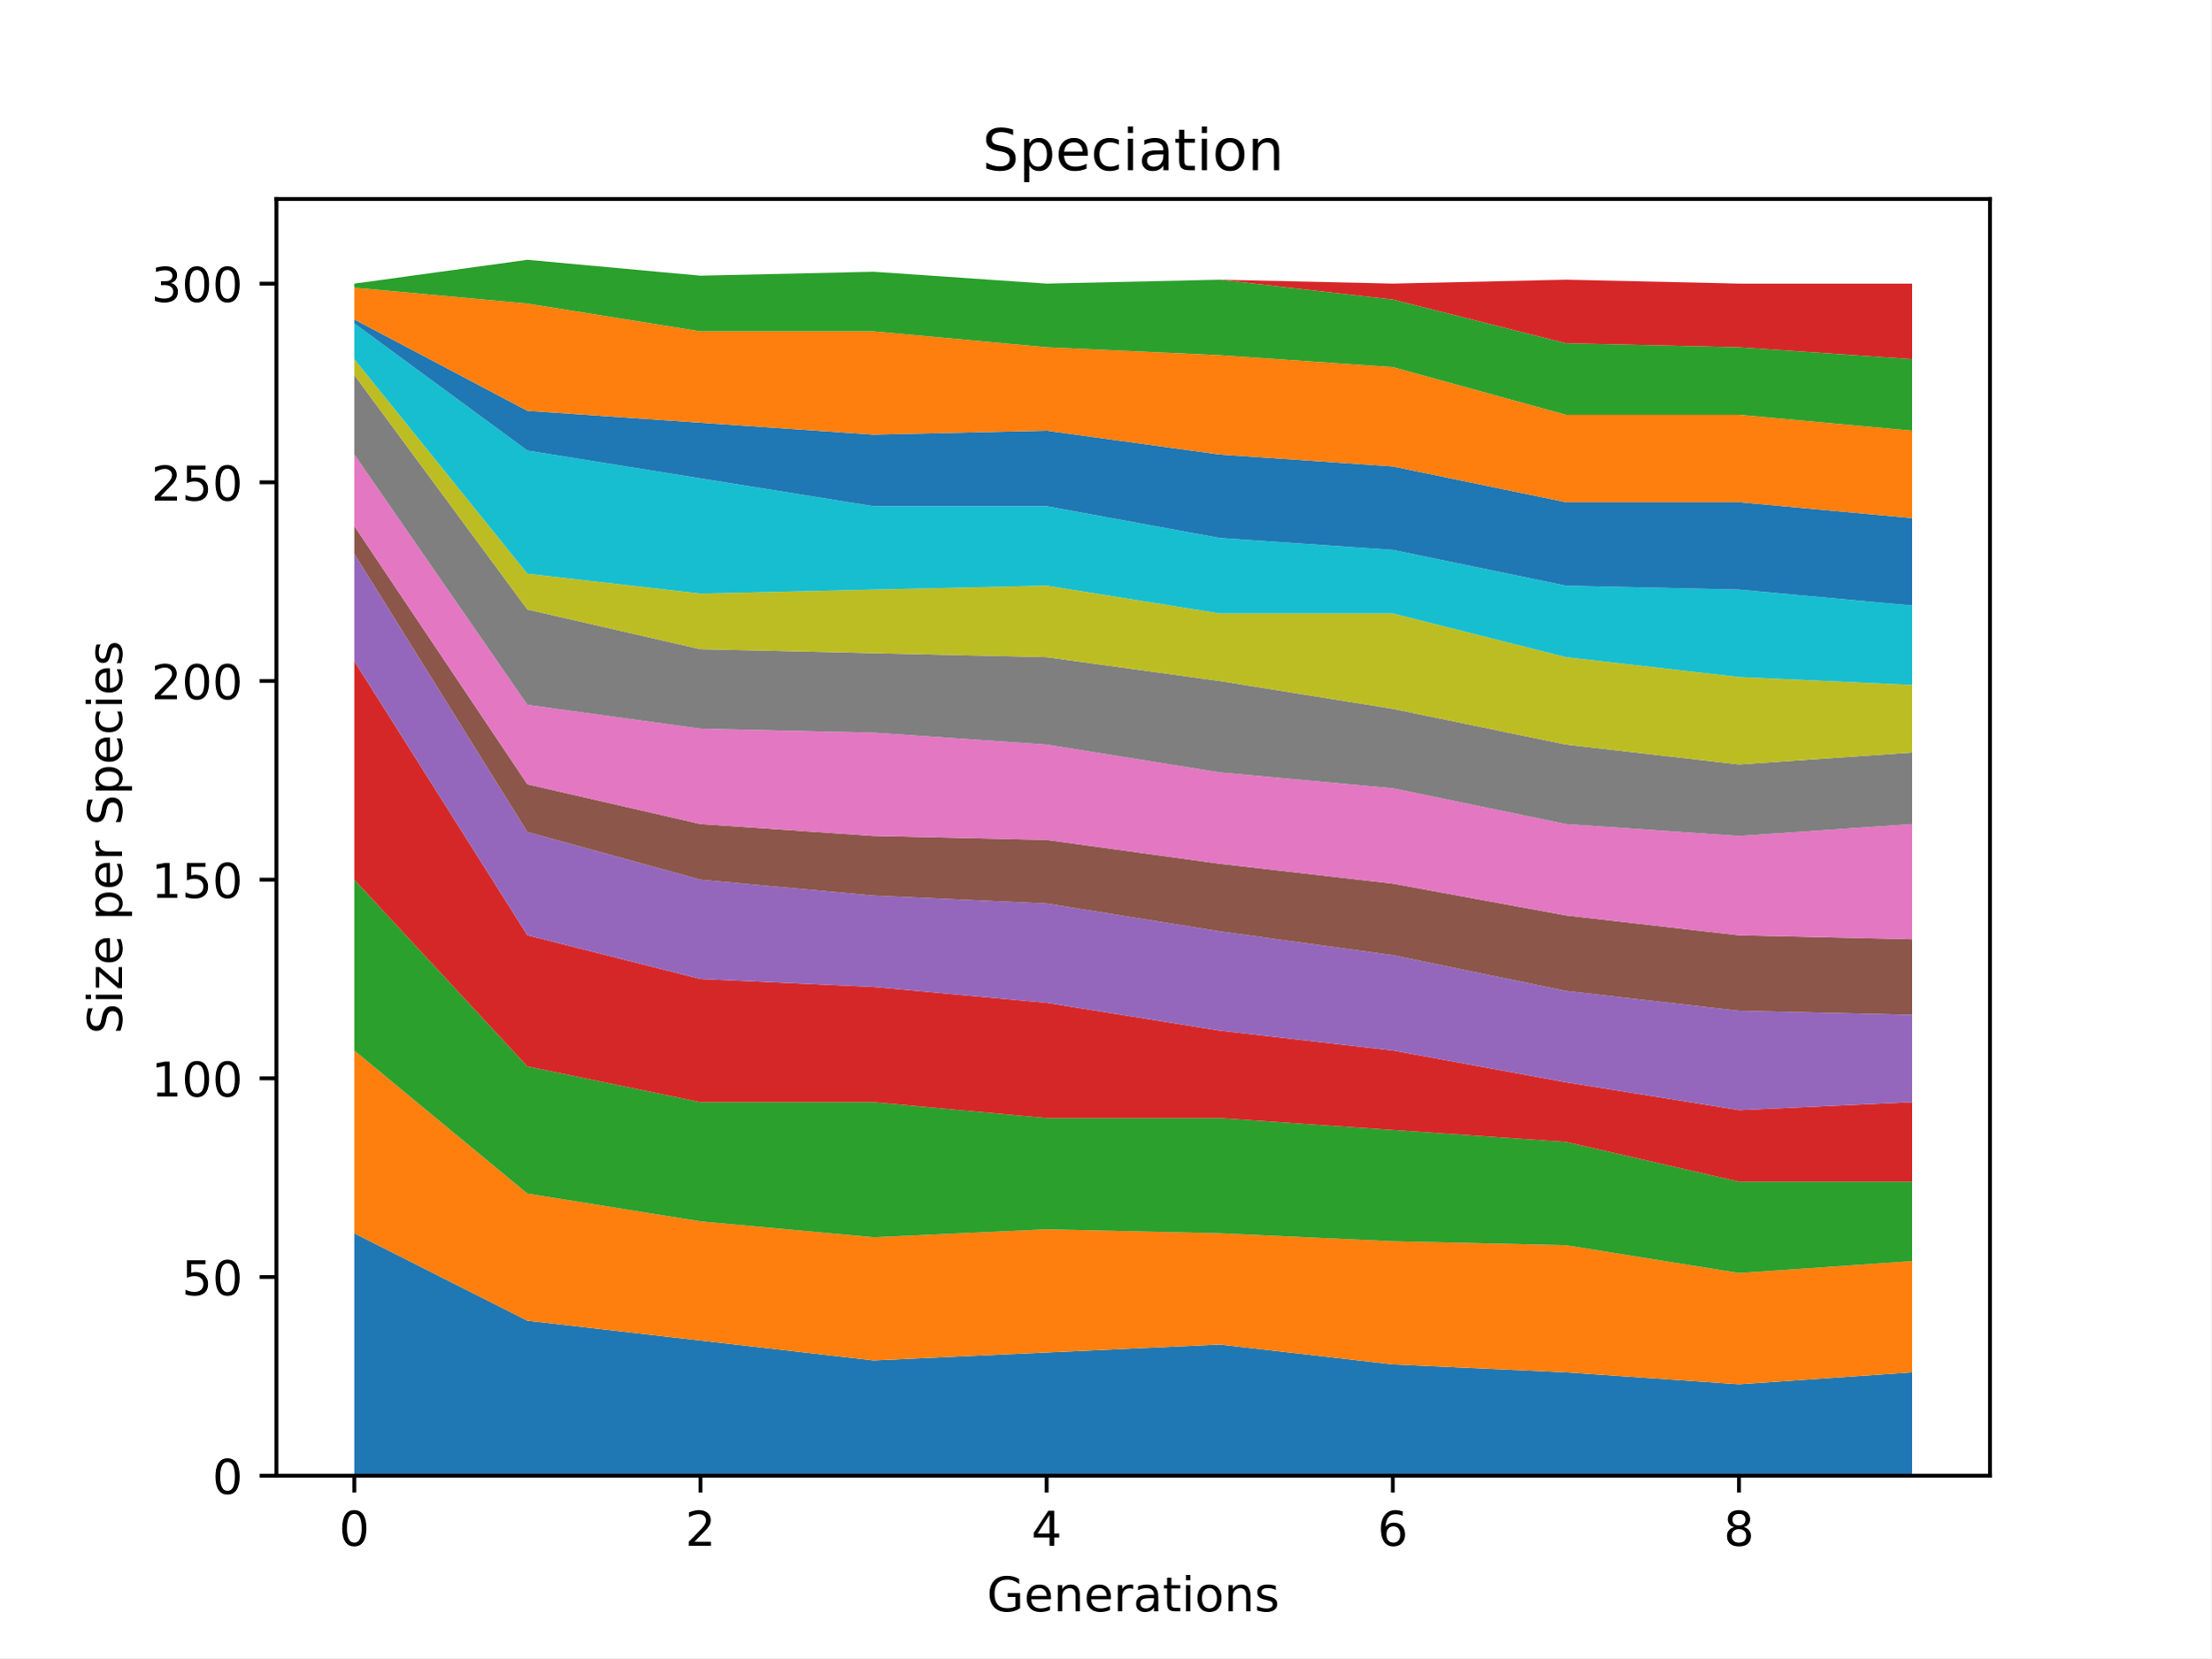
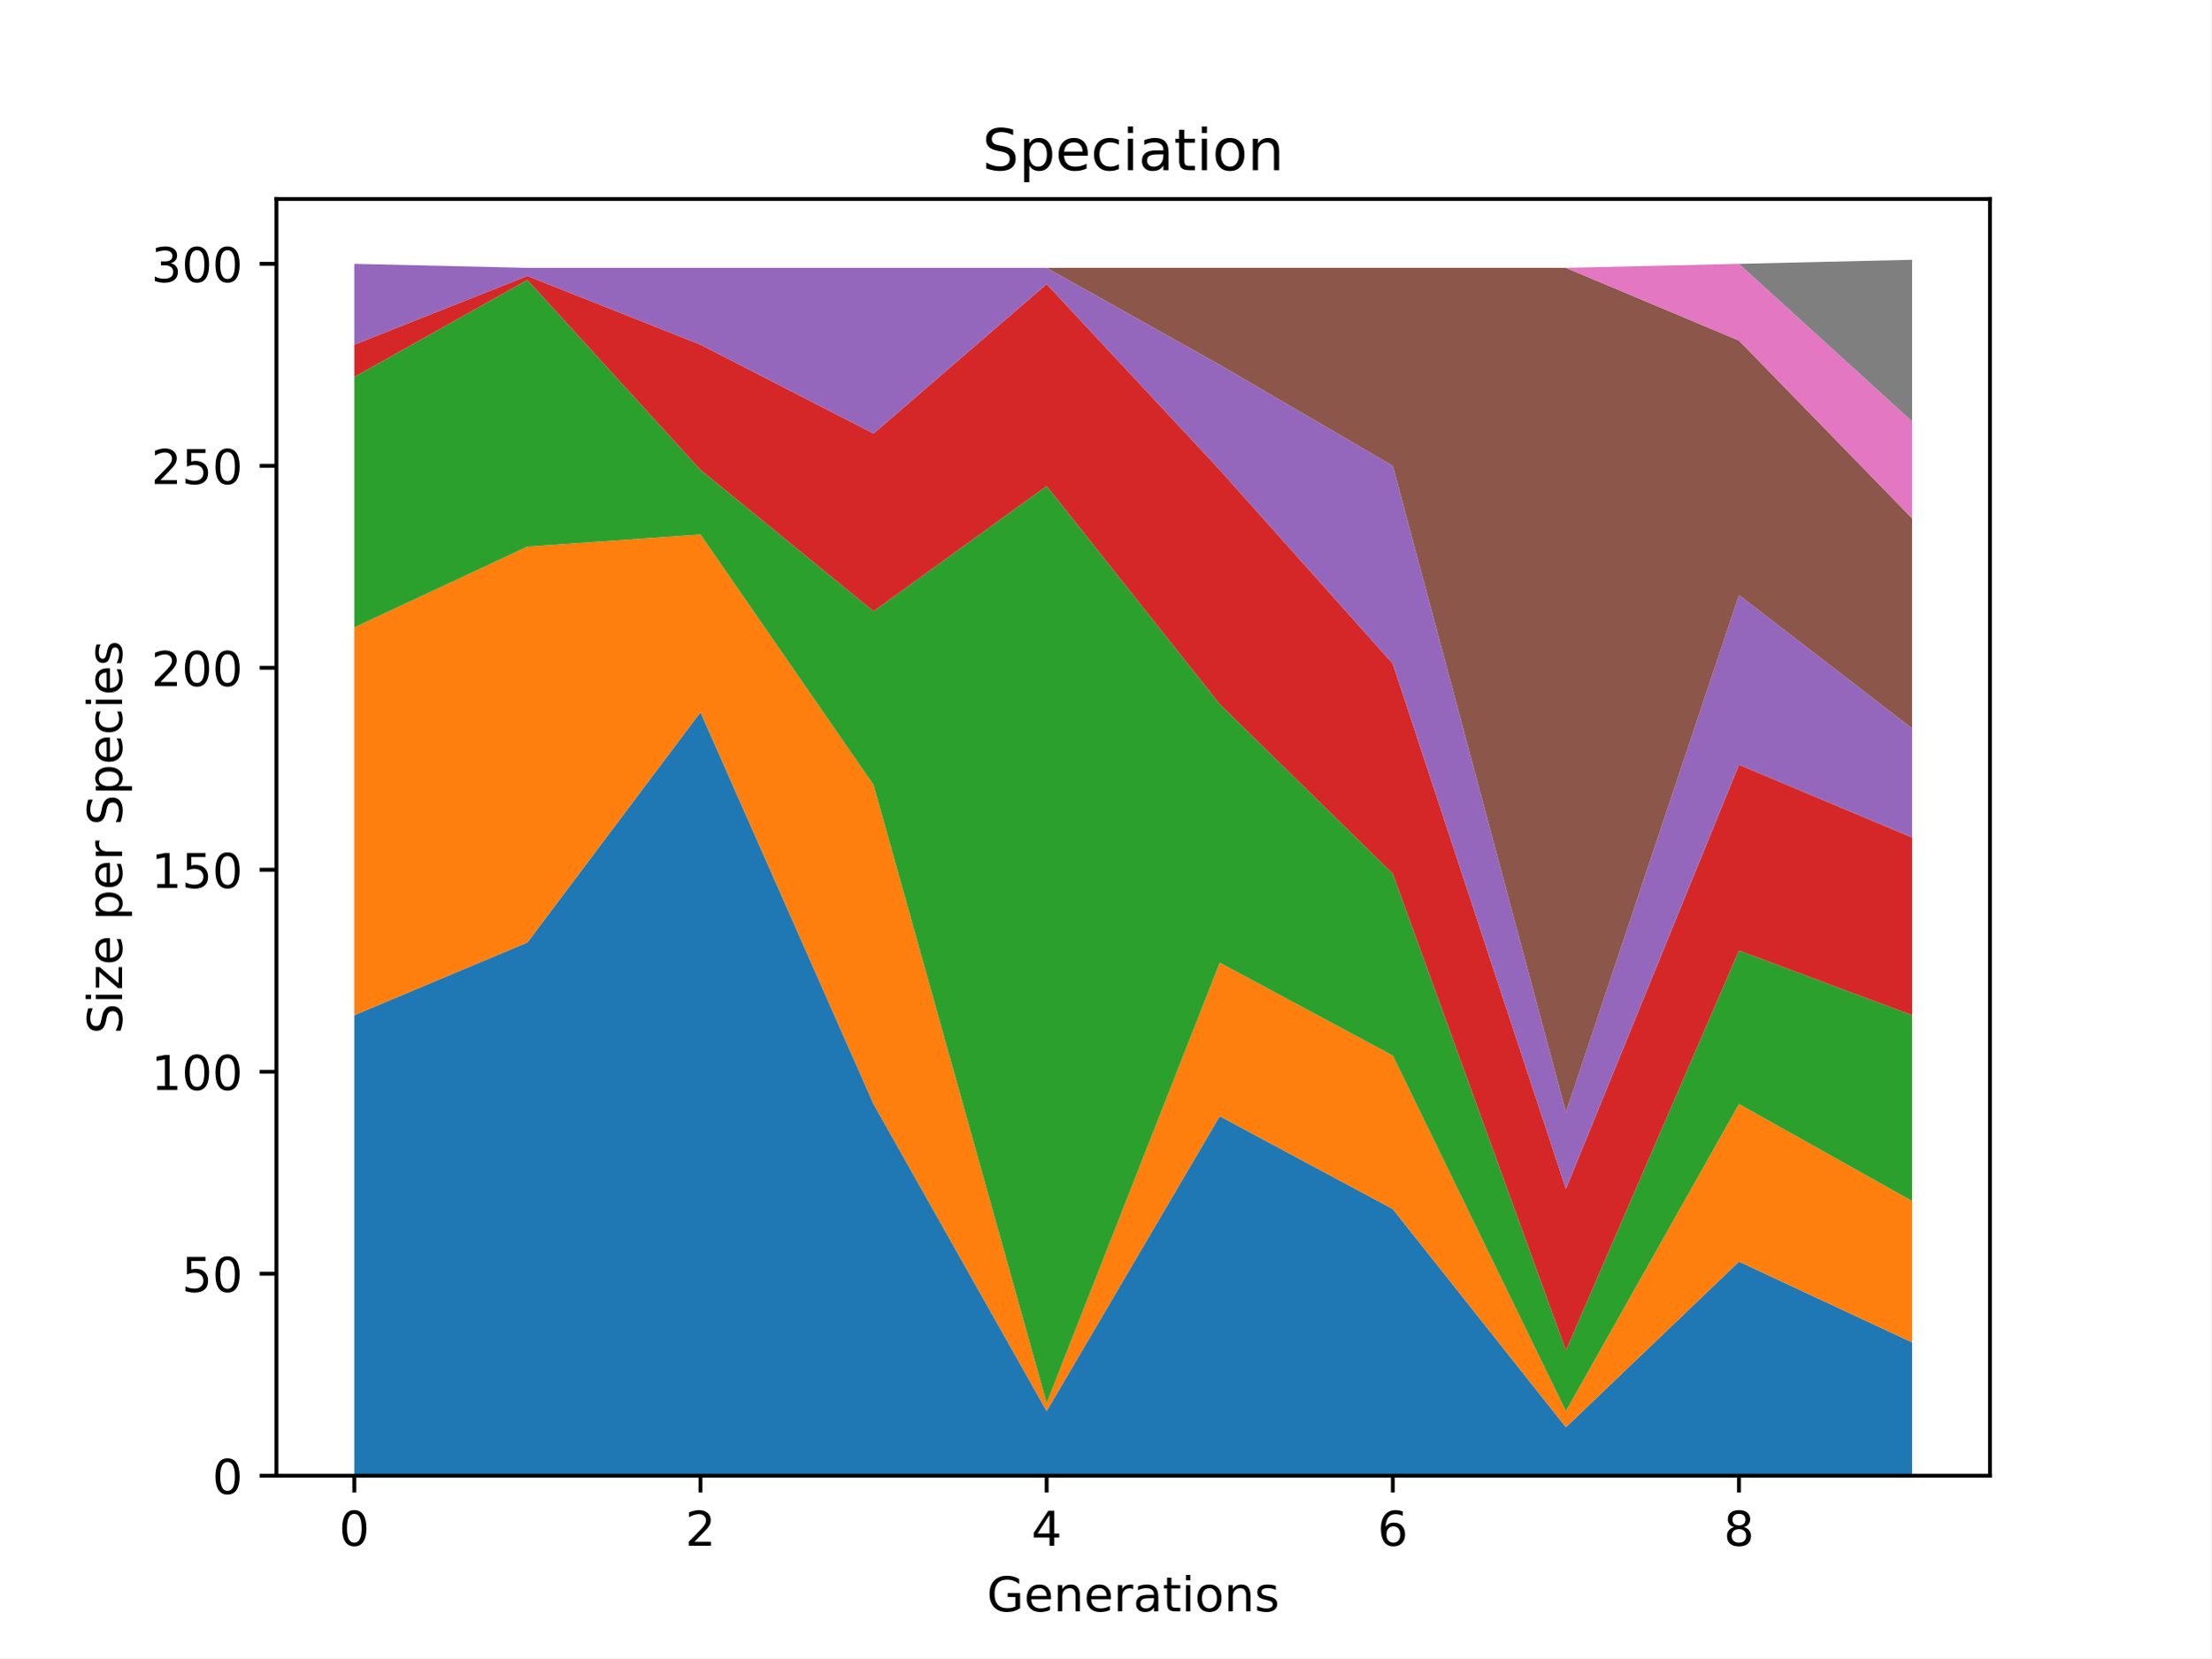
<svg xmlns="http://www.w3.org/2000/svg" xmlns:xlink="http://www.w3.org/1999/xlink" width="460.8pt" height="345.6pt" viewBox="0 0 460.8 345.6" version="1.1">
  <defs>
    <style type="text/css">*{stroke-linejoin: round; stroke-linecap: butt}</style>
  </defs>
  <g id="figure_1">
    <g id="patch_1">
      <path d="M 0 345.6  L 460.8 345.6  L 460.8 0  L 0 0  z " style="fill: #ffffff" />
    </g>
    <g id="axes_1">
      <g id="patch_2">
        <path d="M 57.6 307.584  L 414.72 307.584  L 414.72 41.472  L 57.6 41.472  z " style="fill: #ffffff" />
      </g>
      <g id="PolyCollection_1">
-         <path d="M 73.833 257.062  L 73.833 307.584  L 109.905 307.584  L 145.978 307.584  L 182.051 307.584  L 218.124 307.584  L 254.196 307.584  L 290.269 307.584  L 326.342 307.584  L 362.415 307.584  L 398.487 307.584  L 398.487 286.05  L 398.487 286.05  L 362.415 288.535  L 326.342 286.05  L 290.269 284.393  L 254.196 280.252  L 218.124 281.909  L 182.051 283.565  L 145.978 279.424  L 109.905 275.283  L 73.833 257.062  z " clip-path="url(#p4b31ccc4a3)" style="fill: #1f77b4" />
+         <path d="M 73.833 211.597  L 73.833 307.584  L 109.905 307.584  L 145.978 307.584  L 182.051 307.584  L 218.124 307.584  L 254.196 307.584  L 290.269 307.584  L 326.342 307.584  L 362.415 307.584  L 398.487 307.584  L 398.487 279.798  L 398.487 279.798  L 362.415 262.958  L 326.342 297.48  L 290.269 252.012  L 254.196 232.647  L 218.124 294.112  L 182.051 230.121  L 145.978 148.447  L 109.905 196.441  L 73.833 211.597  z " clip-path="url(#p33980072a7)" style="fill: #1f77b4" />
      </g>
      <g id="PolyCollection_2">
-         <path d="M 73.833 218.963  L 73.833 257.062  L 109.905 275.283  L 145.978 279.424  L 182.051 283.565  L 218.124 281.909  L 254.196 280.252  L 290.269 284.393  L 326.342 286.05  L 362.415 288.535  L 398.487 286.05  L 398.487 262.859  L 398.487 262.859  L 362.415 265.344  L 326.342 259.546  L 290.269 258.718  L 254.196 257.062  L 218.124 256.233  L 182.051 257.89  L 145.978 254.577  L 109.905 248.779  L 73.833 218.963  z " clip-path="url(#p4b31ccc4a3)" style="fill: #ff7f0e" />
+         <path d="M 73.833 130.765  L 73.833 211.597  L 109.905 196.441  L 145.978 148.447  L 182.051 230.121  L 218.124 294.112  L 254.196 232.647  L 290.269 252.012  L 326.342 297.48  L 362.415 262.958  L 398.487 279.798  L 398.487 250.328  L 398.487 250.328  L 362.415 230.121  L 326.342 294.112  L 290.269 220.017  L 254.196 200.651  L 218.124 292.428  L 182.051 163.603  L 145.978 111.4  L 109.905 113.926  L 73.833 130.765  z " clip-path="url(#p33980072a7)" style="fill: #ff7f0e" />
      </g>
      <g id="PolyCollection_3">
-         <path d="M 73.833 183.349  L 73.833 218.963  L 109.905 248.779  L 145.978 254.577  L 182.051 257.89  L 218.124 256.233  L 254.196 257.062  L 290.269 258.718  L 326.342 259.546  L 362.415 265.344  L 398.487 262.859  L 398.487 246.295  L 398.487 246.295  L 362.415 246.295  L 326.342 238.012  L 290.269 235.528  L 254.196 233.043  L 218.124 233.043  L 182.051 229.73  L 145.978 229.73  L 109.905 222.276  L 73.833 183.349  z " clip-path="url(#p4b31ccc4a3)" style="fill: #2ca02c" />
+         <path d="M 73.833 78.562  L 73.833 130.765  L 109.905 113.926  L 145.978 111.4  L 182.051 163.603  L 218.124 292.428  L 254.196 200.651  L 290.269 220.017  L 326.342 294.112  L 362.415 230.121  L 398.487 250.328  L 398.487 211.597  L 398.487 211.597  L 362.415 198.125  L 326.342 281.482  L 290.269 182.127  L 254.196 146.763  L 218.124 101.296  L 182.051 127.397  L 145.978 97.928  L 109.905 58.354  L 73.833 78.562  z " clip-path="url(#p33980072a7)" style="fill: #2ca02c" />
      </g>
      <g id="PolyCollection_4">
-         <path d="M 73.833 137.796  L 73.833 183.349  L 109.905 222.276  L 145.978 229.73  L 182.051 229.73  L 218.124 233.043  L 254.196 233.043  L 290.269 235.528  L 326.342 238.012  L 362.415 246.295  L 398.487 246.295  L 398.487 229.73  L 398.487 229.73  L 362.415 231.386  L 326.342 225.589  L 290.269 218.963  L 254.196 214.822  L 218.124 209.024  L 182.051 205.711  L 145.978 204.055  L 109.905 194.944  L 73.833 137.796  z " clip-path="url(#p4b31ccc4a3)" style="fill: #d62728" />
+         <path d="M 73.833 71.826  L 73.833 78.562  L 109.905 58.354  L 145.978 97.928  L 182.051 127.397  L 218.124 101.296  L 254.196 146.763  L 290.269 182.127  L 326.342 281.482  L 362.415 198.125  L 398.487 211.597  L 398.487 174.549  L 398.487 174.549  L 362.415 159.393  L 326.342 247.802  L 290.269 138.343  L 254.196 97.928  L 218.124 59.196  L 182.051 90.35  L 145.978 71.826  L 109.905 57.512  L 73.833 71.826  z " clip-path="url(#p33980072a7)" style="fill: #d62728" />
      </g>
      <g id="PolyCollection_5">
-         <path d="M 73.833 115.433  L 73.833 137.796  L 109.905 194.944  L 145.978 204.055  L 182.051 205.711  L 218.124 209.024  L 254.196 214.822  L 290.269 218.963  L 326.342 225.589  L 362.415 231.386  L 398.487 229.73  L 398.487 211.509  L 398.487 211.509  L 362.415 210.68  L 326.342 206.539  L 290.269 199.085  L 254.196 194.116  L 218.124 188.318  L 182.051 186.662  L 145.978 183.349  L 109.905 173.41  L 73.833 115.433  z " clip-path="url(#p4b31ccc4a3)" style="fill: #9467bd" />
+         <path d="M 73.833 54.986  L 73.833 71.826  L 109.905 57.512  L 145.978 71.826  L 182.051 90.35  L 218.124 59.196  L 254.196 97.928  L 290.269 138.343  L 326.342 247.802  L 362.415 159.393  L 398.487 174.549  L 398.487 151.815  L 398.487 151.815  L 362.415 124.029  L 326.342 231.805  L 290.269 97.086  L 254.196 76.036  L 218.124 55.828  L 182.051 55.828  L 145.978 55.828  L 109.905 55.828  L 73.833 54.986  z " clip-path="url(#p33980072a7)" style="fill: #9467bd" />
      </g>
      <g id="PolyCollection_6">
-         <path d="M 73.833 109.636  L 73.833 115.433  L 109.905 173.41  L 145.978 183.349  L 182.051 186.662  L 218.124 188.318  L 254.196 194.116  L 290.269 199.085  L 326.342 206.539  L 362.415 210.68  L 398.487 211.509  L 398.487 195.772  L 398.487 195.772  L 362.415 194.944  L 326.342 190.803  L 290.269 184.177  L 254.196 180.036  L 218.124 175.066  L 182.051 174.238  L 145.978 171.753  L 109.905 163.471  L 73.833 109.636  z " clip-path="url(#p4b31ccc4a3)" style="fill: #8c564b" />
+         <path d="M 73.833 54.986  L 73.833 54.986  L 109.905 55.828  L 145.978 55.828  L 182.051 55.828  L 218.124 55.828  L 254.196 76.036  L 290.269 97.086  L 326.342 231.805  L 362.415 124.029  L 398.487 151.815  L 398.487 108.032  L 398.487 108.032  L 362.415 70.984  L 326.342 55.828  L 290.269 55.828  L 254.196 55.828  L 218.124 55.828  L 182.051 55.828  L 145.978 55.828  L 109.905 55.828  L 73.833 54.986  z " clip-path="url(#p33980072a7)" style="fill: #8c564b" />
      </g>
      <g id="PolyCollection_7">
-         <path d="M 73.833 94.728  L 73.833 109.636  L 109.905 163.471  L 145.978 171.753  L 182.051 174.238  L 218.124 175.066  L 254.196 180.036  L 290.269 184.177  L 326.342 190.803  L 362.415 194.944  L 398.487 195.772  L 398.487 171.753  L 398.487 171.753  L 362.415 174.238  L 326.342 171.753  L 290.269 164.299  L 254.196 160.986  L 218.124 155.189  L 182.051 152.704  L 145.978 151.876  L 109.905 146.906  L 73.833 94.728  z " clip-path="url(#p4b31ccc4a3)" style="fill: #e377c2" />
+         <path d="M 73.833 54.986  L 73.833 54.986  L 109.905 55.828  L 145.978 55.828  L 182.051 55.828  L 218.124 55.828  L 254.196 55.828  L 290.269 55.828  L 326.342 55.828  L 362.415 70.984  L 398.487 108.032  L 398.487 87.824  L 398.487 87.824  L 362.415 54.986  L 326.342 55.828  L 290.269 55.828  L 254.196 55.828  L 218.124 55.828  L 182.051 55.828  L 145.978 55.828  L 109.905 55.828  L 73.833 54.986  z " clip-path="url(#p33980072a7)" style="fill: #e377c2" />
      </g>
      <g id="PolyCollection_8">
-         <path d="M 73.833 78.163  L 73.833 94.728  L 109.905 146.906  L 145.978 151.876  L 182.051 152.704  L 218.124 155.189  L 254.196 160.986  L 290.269 164.299  L 326.342 171.753  L 362.415 174.238  L 398.487 171.753  L 398.487 156.845  L 398.487 156.845  L 362.415 159.33  L 326.342 155.189  L 290.269 147.735  L 254.196 141.937  L 218.124 136.968  L 182.051 136.139  L 145.978 135.311  L 109.905 127.029  L 73.833 78.163  z " clip-path="url(#p4b31ccc4a3)" style="fill: #7f7f7f" />
-       </g>
-       <g id="PolyCollection_9">
-         <path d="M 73.833 74.85  L 73.833 78.163  L 109.905 127.029  L 145.978 135.311  L 182.051 136.139  L 218.124 136.968  L 254.196 141.937  L 290.269 147.735  L 326.342 155.189  L 362.415 159.33  L 398.487 156.845  L 398.487 142.765  L 398.487 142.765  L 362.415 141.109  L 326.342 136.968  L 290.269 127.857  L 254.196 127.857  L 218.124 122.059  L 182.051 122.888  L 145.978 123.716  L 109.905 119.575  L 73.833 74.85  z " clip-path="url(#p4b31ccc4a3)" style="fill: #bcbd22" />
-       </g>
-       <g id="PolyCollection_10">
-         <path d="M 73.833 67.396  L 73.833 74.85  L 109.905 119.575  L 145.978 123.716  L 182.051 122.888  L 218.124 122.059  L 254.196 127.857  L 290.269 127.857  L 326.342 136.968  L 362.415 141.109  L 398.487 142.765  L 398.487 126.2  L 398.487 126.2  L 362.415 122.888  L 326.342 122.059  L 290.269 114.605  L 254.196 112.12  L 218.124 105.495  L 182.051 105.495  L 145.978 99.697  L 109.905 93.899  L 73.833 67.396  z " clip-path="url(#p4b31ccc4a3)" style="fill: #17becf" />
-       </g>
-       <g id="PolyCollection_11">
-         <path d="M 73.833 66.568  L 73.833 67.396  L 109.905 93.899  L 145.978 99.697  L 182.051 105.495  L 218.124 105.495  L 254.196 112.12  L 290.269 114.605  L 326.342 122.059  L 362.415 122.888  L 398.487 126.2  L 398.487 107.979  L 398.487 107.979  L 362.415 104.666  L 326.342 104.666  L 290.269 97.212  L 254.196 94.728  L 218.124 89.758  L 182.051 90.586  L 145.978 88.102  L 109.905 85.617  L 73.833 66.568  z " clip-path="url(#p4b31ccc4a3)" style="fill: #1f77b4" />
-       </g>
-       <g id="PolyCollection_12">
-         <path d="M 73.833 59.942  L 73.833 66.568  L 109.905 85.617  L 145.978 88.102  L 182.051 90.586  L 218.124 89.758  L 254.196 94.728  L 290.269 97.212  L 326.342 104.666  L 362.415 104.666  L 398.487 107.979  L 398.487 89.758  L 398.487 89.758  L 362.415 86.445  L 326.342 86.445  L 290.269 76.506  L 254.196 74.022  L 218.124 72.365  L 182.051 69.052  L 145.978 69.052  L 109.905 63.255  L 73.833 59.942  z " clip-path="url(#p4b31ccc4a3)" style="fill: #ff7f0e" />
-       </g>
-       <g id="PolyCollection_13">
-         <path d="M 73.833 59.113  L 73.833 59.942  L 109.905 63.255  L 145.978 69.052  L 182.051 69.052  L 218.124 72.365  L 254.196 74.022  L 290.269 76.506  L 326.342 86.445  L 362.415 86.445  L 398.487 89.758  L 398.487 74.85  L 398.487 74.85  L 362.415 72.365  L 326.342 71.537  L 290.269 62.426  L 254.196 58.285  L 218.124 59.113  L 182.051 56.629  L 145.978 57.457  L 109.905 54.144  L 73.833 59.113  z " clip-path="url(#p4b31ccc4a3)" style="fill: #2ca02c" />
-       </g>
-       <g id="PolyCollection_14">
-         <path d="M 73.833 59.113  L 73.833 59.113  L 109.905 54.144  L 145.978 57.457  L 182.051 56.629  L 218.124 59.113  L 254.196 58.285  L 290.269 62.426  L 326.342 71.537  L 362.415 72.365  L 398.487 74.85  L 398.487 59.113  L 398.487 59.113  L 362.415 59.113  L 326.342 58.285  L 290.269 59.113  L 254.196 58.285  L 218.124 59.113  L 182.051 56.629  L 145.978 57.457  L 109.905 54.144  L 73.833 59.113  z " clip-path="url(#p4b31ccc4a3)" style="fill: #d62728" />
+         <path d="M 73.833 54.986  L 73.833 54.986  L 109.905 55.828  L 145.978 55.828  L 182.051 55.828  L 218.124 55.828  L 254.196 55.828  L 290.269 55.828  L 326.342 55.828  L 362.415 54.986  L 398.487 87.824  L 398.487 54.144  L 398.487 54.144  L 362.415 54.986  L 326.342 55.828  L 290.269 55.828  L 254.196 55.828  L 218.124 55.828  L 182.051 55.828  L 145.978 55.828  L 109.905 55.828  L 73.833 54.986  z " clip-path="url(#p33980072a7)" style="fill: #7f7f7f" />
      </g>
      <g id="matplotlib.axis_1">
        <g id="xtick_1">
          <g id="line2d_1">
            <defs>
-               <path id="m2f1252e746" d="M 0 0  L 0 3.5  " style="stroke: #000000; stroke-width: 0.8" />
+               <path id="m6caf1ee8d8" d="M 0 0  L 0 3.5  " style="stroke: #000000; stroke-width: 0.8" />
            </defs>
            <g>
-               <use xlink:href="#m2f1252e746" x="73.833" y="307.584" style="stroke: #000000; stroke-width: 0.8" />
+               <use xlink:href="#m6caf1ee8d8" x="73.833" y="307.584" style="stroke: #000000; stroke-width: 0.8" />
            </g>
          </g>
          <g id="text_1">
            <g transform="translate(70.65148 322.1824) scale(0.1 -0.1)">
              <defs>
                <path id="DejaVuSans-30" d="M 2034 4250  Q 1547 4250 1301 3770  Q 1056 3291 1056 2328  Q 1056 1369 1301 889  Q 1547 409 2034 409  Q 2525 409 2770 889  Q 3016 1369 3016 2328  Q 3016 3291 2770 3770  Q 2525 4250 2034 4250  z M 2034 4750  Q 2819 4750 3233 4129  Q 3647 3509 3647 2328  Q 3647 1150 3233 529  Q 2819 -91 2034 -91  Q 1250 -91 836 529  Q 422 1150 422 2328  Q 422 3509 836 4129  Q 1250 4750 2034 4750  z " transform="scale(0.015625)" />
              </defs>
              <use xlink:href="#DejaVuSans-30" />
            </g>
          </g>
        </g>
        <g id="xtick_2">
          <g id="line2d_2">
            <g>
-               <use xlink:href="#m2f1252e746" x="145.978" y="307.584" style="stroke: #000000; stroke-width: 0.8" />
+               <use xlink:href="#m6caf1ee8d8" x="145.978" y="307.584" style="stroke: #000000; stroke-width: 0.8" />
            </g>
          </g>
          <g id="text_2">
            <g transform="translate(142.7969 322.1824) scale(0.1 -0.1)">
              <defs>
                <path id="DejaVuSans-32" d="M 1228 531  L 3431 531  L 3431 0  L 469 0  L 469 531  Q 828 903 1448 1529  Q 2069 2156 2228 2338  Q 2531 2678 2651 2914  Q 2772 3150 2772 3378  Q 2772 3750 2511 3984  Q 2250 4219 1831 4219  Q 1534 4219 1204 4116  Q 875 4013 500 3803  L 500 4441  Q 881 4594 1212 4672  Q 1544 4750 1819 4750  Q 2544 4750 2975 4387  Q 3406 4025 3406 3419  Q 3406 3131 3298 2873  Q 3191 2616 2906 2266  Q 2828 2175 2409 1742  Q 1991 1309 1228 531  z " transform="scale(0.015625)" />
              </defs>
              <use xlink:href="#DejaVuSans-32" />
            </g>
          </g>
        </g>
        <g id="xtick_3">
          <g id="line2d_3">
            <g>
-               <use xlink:href="#m2f1252e746" x="218.124" y="307.584" style="stroke: #000000; stroke-width: 0.8" />
+               <use xlink:href="#m6caf1ee8d8" x="218.124" y="307.584" style="stroke: #000000; stroke-width: 0.8" />
            </g>
          </g>
          <g id="text_3">
            <g transform="translate(214.9424 322.1824) scale(0.1 -0.1)">
              <defs>
                <path id="DejaVuSans-34" d="M 2419 4116  L 825 1625  L 2419 1625  L 2419 4116  z M 2253 4666  L 3047 4666  L 3047 1625  L 3713 1625  L 3713 1100  L 3047 1100  L 3047 0  L 2419 0  L 2419 1100  L 313 1100  L 313 1709  L 2253 4666  z " transform="scale(0.015625)" />
              </defs>
              <use xlink:href="#DejaVuSans-34" />
            </g>
          </g>
        </g>
        <g id="xtick_4">
          <g id="line2d_4">
            <g>
-               <use xlink:href="#m2f1252e746" x="290.269" y="307.584" style="stroke: #000000; stroke-width: 0.8" />
+               <use xlink:href="#m6caf1ee8d8" x="290.269" y="307.584" style="stroke: #000000; stroke-width: 0.8" />
            </g>
          </g>
          <g id="text_4">
            <g transform="translate(287.0878 322.1824) scale(0.1 -0.1)">
              <defs>
                <path id="DejaVuSans-36" d="M 2113 2584  Q 1688 2584 1439 2293  Q 1191 2003 1191 1497  Q 1191 994 1439 701  Q 1688 409 2113 409  Q 2538 409 2786 701  Q 3034 994 3034 1497  Q 3034 2003 2786 2293  Q 2538 2584 2113 2584  z M 3366 4563  L 3366 3988  Q 3128 4100 2886 4159  Q 2644 4219 2406 4219  Q 1781 4219 1451 3797  Q 1122 3375 1075 2522  Q 1259 2794 1537 2939  Q 1816 3084 2150 3084  Q 2853 3084 3261 2657  Q 3669 2231 3669 1497  Q 3669 778 3244 343  Q 2819 -91 2113 -91  Q 1303 -91 875 529  Q 447 1150 447 2328  Q 447 3434 972 4092  Q 1497 4750 2381 4750  Q 2619 4750 2861 4703  Q 3103 4656 3366 4563  z " transform="scale(0.015625)" />
              </defs>
              <use xlink:href="#DejaVuSans-36" />
            </g>
          </g>
        </g>
        <g id="xtick_5">
          <g id="line2d_5">
            <g>
-               <use xlink:href="#m2f1252e746" x="362.415" y="307.584" style="stroke: #000000; stroke-width: 0.8" />
+               <use xlink:href="#m6caf1ee8d8" x="362.415" y="307.584" style="stroke: #000000; stroke-width: 0.8" />
            </g>
          </g>
          <g id="text_5">
            <g transform="translate(359.2333 322.1824) scale(0.1 -0.1)">
              <defs>
                <path id="DejaVuSans-38" d="M 2034 2216  Q 1584 2216 1326 1975  Q 1069 1734 1069 1313  Q 1069 891 1326 650  Q 1584 409 2034 409  Q 2484 409 2743 651  Q 3003 894 3003 1313  Q 3003 1734 2745 1975  Q 2488 2216 2034 2216  z M 1403 2484  Q 997 2584 770 2862  Q 544 3141 544 3541  Q 544 4100 942 4425  Q 1341 4750 2034 4750  Q 2731 4750 3128 4425  Q 3525 4100 3525 3541  Q 3525 3141 3298 2862  Q 3072 2584 2669 2484  Q 3125 2378 3379 2068  Q 3634 1759 3634 1313  Q 3634 634 3220 271  Q 2806 -91 2034 -91  Q 1263 -91 848 271  Q 434 634 434 1313  Q 434 1759 690 2068  Q 947 2378 1403 2484  z M 1172 3481  Q 1172 3119 1398 2916  Q 1625 2713 2034 2713  Q 2441 2713 2670 2916  Q 2900 3119 2900 3481  Q 2900 3844 2670 4047  Q 2441 4250 2034 4250  Q 1625 4250 1398 4047  Q 1172 3844 1172 3481  z " transform="scale(0.015625)" />
              </defs>
              <use xlink:href="#DejaVuSans-38" />
            </g>
          </g>
        </g>
        <g id="text_6">
          <g transform="translate(205.6623 335.8606) scale(0.1 -0.1)">
            <defs>
              <path id="DejaVuSans-47" d="M 3809 666  L 3809 1919  L 2778 1919  L 2778 2438  L 4434 2438  L 4434 434  Q 4069 175 3628 42  Q 3188 -91 2688 -91  Q 1594 -91 976 548  Q 359 1188 359 2328  Q 359 3472 976 4111  Q 1594 4750 2688 4750  Q 3144 4750 3555 4637  Q 3966 4525 4313 4306  L 4313 3634  Q 3963 3931 3569 4081  Q 3175 4231 2741 4231  Q 1884 4231 1454 3753  Q 1025 3275 1025 2328  Q 1025 1384 1454 906  Q 1884 428 2741 428  Q 3075 428 3337 486  Q 3600 544 3809 666  z " transform="scale(0.015625)" />
              <path id="DejaVuSans-65" d="M 3597 1894  L 3597 1613  L 953 1613  Q 991 1019 1311 708  Q 1631 397 2203 397  Q 2534 397 2845 478  Q 3156 559 3463 722  L 3463 178  Q 3153 47 2828 -22  Q 2503 -91 2169 -91  Q 1331 -91 842 396  Q 353 884 353 1716  Q 353 2575 817 3079  Q 1281 3584 2069 3584  Q 2775 3584 3186 3129  Q 3597 2675 3597 1894  z M 3022 2063  Q 3016 2534 2758 2815  Q 2500 3097 2075 3097  Q 1594 3097 1305 2825  Q 1016 2553 972 2059  L 3022 2063  z " transform="scale(0.015625)" />
              <path id="DejaVuSans-6e" d="M 3513 2113  L 3513 0  L 2938 0  L 2938 2094  Q 2938 2591 2744 2837  Q 2550 3084 2163 3084  Q 1697 3084 1428 2787  Q 1159 2491 1159 1978  L 1159 0  L 581 0  L 581 3500  L 1159 3500  L 1159 2956  Q 1366 3272 1645 3428  Q 1925 3584 2291 3584  Q 2894 3584 3203 3211  Q 3513 2838 3513 2113  z " transform="scale(0.015625)" />
              <path id="DejaVuSans-72" d="M 2631 2963  Q 2534 3019 2420 3045  Q 2306 3072 2169 3072  Q 1681 3072 1420 2755  Q 1159 2438 1159 1844  L 1159 0  L 581 0  L 581 3500  L 1159 3500  L 1159 2956  Q 1341 3275 1631 3429  Q 1922 3584 2338 3584  Q 2397 3584 2469 3576  Q 2541 3569 2628 3553  L 2631 2963  z " transform="scale(0.015625)" />
              <path id="DejaVuSans-61" d="M 2194 1759  Q 1497 1759 1228 1600  Q 959 1441 959 1056  Q 959 750 1161 570  Q 1363 391 1709 391  Q 2188 391 2477 730  Q 2766 1069 2766 1631  L 2766 1759  L 2194 1759  z M 3341 1997  L 3341 0  L 2766 0  L 2766 531  Q 2569 213 2275 61  Q 1981 -91 1556 -91  Q 1019 -91 701 211  Q 384 513 384 1019  Q 384 1609 779 1909  Q 1175 2209 1959 2209  L 2766 2209  L 2766 2266  Q 2766 2663 2505 2880  Q 2244 3097 1772 3097  Q 1472 3097 1187 3025  Q 903 2953 641 2809  L 641 3341  Q 956 3463 1253 3523  Q 1550 3584 1831 3584  Q 2591 3584 2966 3190  Q 3341 2797 3341 1997  z " transform="scale(0.015625)" />
              <path id="DejaVuSans-74" d="M 1172 4494  L 1172 3500  L 2356 3500  L 2356 3053  L 1172 3053  L 1172 1153  Q 1172 725 1289 603  Q 1406 481 1766 481  L 2356 481  L 2356 0  L 1766 0  Q 1100 0 847 248  Q 594 497 594 1153  L 594 3053  L 172 3053  L 172 3500  L 594 3500  L 594 4494  L 1172 4494  z " transform="scale(0.015625)" />
              <path id="DejaVuSans-69" d="M 603 3500  L 1178 3500  L 1178 0  L 603 0  L 603 3500  z M 603 4863  L 1178 4863  L 1178 4134  L 603 4134  L 603 4863  z " transform="scale(0.015625)" />
              <path id="DejaVuSans-6f" d="M 1959 3097  Q 1497 3097 1228 2736  Q 959 2375 959 1747  Q 959 1119 1226 758  Q 1494 397 1959 397  Q 2419 397 2687 759  Q 2956 1122 2956 1747  Q 2956 2369 2687 2733  Q 2419 3097 1959 3097  z M 1959 3584  Q 2709 3584 3137 3096  Q 3566 2609 3566 1747  Q 3566 888 3137 398  Q 2709 -91 1959 -91  Q 1206 -91 779 398  Q 353 888 353 1747  Q 353 2609 779 3096  Q 1206 3584 1959 3584  z " transform="scale(0.015625)" />
              <path id="DejaVuSans-73" d="M 2834 3397  L 2834 2853  Q 2591 2978 2328 3040  Q 2066 3103 1784 3103  Q 1356 3103 1142 2972  Q 928 2841 928 2578  Q 928 2378 1081 2264  Q 1234 2150 1697 2047  L 1894 2003  Q 2506 1872 2764 1633  Q 3022 1394 3022 966  Q 3022 478 2636 193  Q 2250 -91 1575 -91  Q 1294 -91 989 -36  Q 684 19 347 128  L 347 722  Q 666 556 975 473  Q 1284 391 1588 391  Q 1994 391 2212 530  Q 2431 669 2431 922  Q 2431 1156 2273 1281  Q 2116 1406 1581 1522  L 1381 1569  Q 847 1681 609 1914  Q 372 2147 372 2553  Q 372 3047 722 3315  Q 1072 3584 1716 3584  Q 2034 3584 2315 3537  Q 2597 3491 2834 3397  z " transform="scale(0.015625)" />
            </defs>
            <use xlink:href="#DejaVuSans-47" />
            <use xlink:href="#DejaVuSans-65" x="77.49" />
            <use xlink:href="#DejaVuSans-6e" x="139.014" />
            <use xlink:href="#DejaVuSans-65" x="202.393" />
            <use xlink:href="#DejaVuSans-72" x="263.916" />
            <use xlink:href="#DejaVuSans-61" x="305.029" />
            <use xlink:href="#DejaVuSans-74" x="366.309" />
            <use xlink:href="#DejaVuSans-69" x="405.518" />
            <use xlink:href="#DejaVuSans-6f" x="433.301" />
            <use xlink:href="#DejaVuSans-6e" x="494.482" />
            <use xlink:href="#DejaVuSans-73" x="557.861" />
          </g>
        </g>
      </g>
      <g id="matplotlib.axis_2">
        <g id="ytick_1">
          <g id="line2d_6">
            <defs>
-               <path id="m0808269120" d="M 0 0  L -3.5 0  " style="stroke: #000000; stroke-width: 0.8" />
+               <path id="m3f4eddb897" d="M 0 0  L -3.5 0  " style="stroke: #000000; stroke-width: 0.8" />
            </defs>
            <g>
-               <use xlink:href="#m0808269120" x="57.6" y="307.584" style="stroke: #000000; stroke-width: 0.8" />
+               <use xlink:href="#m3f4eddb897" x="57.6" y="307.584" style="stroke: #000000; stroke-width: 0.8" />
            </g>
          </g>
          <g id="text_7">
            <g transform="translate(44.2375 311.3832) scale(0.1 -0.1)">
              <use xlink:href="#DejaVuSans-30" />
            </g>
          </g>
        </g>
        <g id="ytick_2">
          <g id="line2d_7">
            <g>
-               <use xlink:href="#m0808269120" x="57.6" y="266.172" style="stroke: #000000; stroke-width: 0.8" />
+               <use xlink:href="#m3f4eddb897" x="57.6" y="265.484" style="stroke: #000000; stroke-width: 0.8" />
            </g>
          </g>
          <g id="text_8">
-             <g transform="translate(37.875 269.9715) scale(0.1 -0.1)">
+             <g transform="translate(37.875 269.2836) scale(0.1 -0.1)">
              <defs>
                <path id="DejaVuSans-35" d="M 691 4666  L 3169 4666  L 3169 4134  L 1269 4134  L 1269 2991  Q 1406 3038 1543 3061  Q 1681 3084 1819 3084  Q 2600 3084 3056 2656  Q 3513 2228 3513 1497  Q 3513 744 3044 326  Q 2575 -91 1722 -91  Q 1428 -91 1123 -41  Q 819 9 494 109  L 494 744  Q 775 591 1075 516  Q 1375 441 1709 441  Q 2250 441 2565 725  Q 2881 1009 2881 1497  Q 2881 1984 2565 2268  Q 2250 2553 1709 2553  Q 1456 2553 1204 2497  Q 953 2441 691 2322  L 691 4666  z " transform="scale(0.015625)" />
              </defs>
              <use xlink:href="#DejaVuSans-35" />
              <use xlink:href="#DejaVuSans-30" x="63.623" />
            </g>
          </g>
        </g>
        <g id="ytick_3">
          <g id="line2d_8">
            <g>
-               <use xlink:href="#m0808269120" x="57.6" y="224.76" style="stroke: #000000; stroke-width: 0.8" />
+               <use xlink:href="#m3f4eddb897" x="57.6" y="223.385" style="stroke: #000000; stroke-width: 0.8" />
            </g>
          </g>
          <g id="text_9">
-             <g transform="translate(31.5125 228.5597) scale(0.1 -0.1)">
+             <g transform="translate(31.5125 227.1839) scale(0.1 -0.1)">
              <defs>
                <path id="DejaVuSans-31" d="M 794 531  L 1825 531  L 1825 4091  L 703 3866  L 703 4441  L 1819 4666  L 2450 4666  L 2450 531  L 3481 531  L 3481 0  L 794 0  L 794 531  z " transform="scale(0.015625)" />
              </defs>
              <use xlink:href="#DejaVuSans-31" />
              <use xlink:href="#DejaVuSans-30" x="63.623" />
              <use xlink:href="#DejaVuSans-30" x="127.246" />
            </g>
          </g>
        </g>
        <g id="ytick_4">
          <g id="line2d_9">
            <g>
-               <use xlink:href="#m0808269120" x="57.6" y="183.349" style="stroke: #000000; stroke-width: 0.8" />
+               <use xlink:href="#m3f4eddb897" x="57.6" y="181.285" style="stroke: #000000; stroke-width: 0.8" />
            </g>
          </g>
          <g id="text_10">
-             <g transform="translate(31.5125 187.1479) scale(0.1 -0.1)">
+             <g transform="translate(31.5125 185.0842) scale(0.1 -0.1)">
              <use xlink:href="#DejaVuSans-31" />
              <use xlink:href="#DejaVuSans-35" x="63.623" />
              <use xlink:href="#DejaVuSans-30" x="127.246" />
            </g>
          </g>
        </g>
        <g id="ytick_5">
          <g id="line2d_10">
            <g>
-               <use xlink:href="#m0808269120" x="57.6" y="141.937" style="stroke: #000000; stroke-width: 0.8" />
+               <use xlink:href="#m3f4eddb897" x="57.6" y="139.185" style="stroke: #000000; stroke-width: 0.8" />
            </g>
          </g>
          <g id="text_11">
-             <g transform="translate(31.5125 145.7362) scale(0.1 -0.1)">
+             <g transform="translate(31.5125 142.9845) scale(0.1 -0.1)">
              <use xlink:href="#DejaVuSans-32" />
              <use xlink:href="#DejaVuSans-30" x="63.623" />
              <use xlink:href="#DejaVuSans-30" x="127.246" />
            </g>
          </g>
        </g>
        <g id="ytick_6">
          <g id="line2d_11">
            <g>
-               <use xlink:href="#m0808269120" x="57.6" y="100.525" style="stroke: #000000; stroke-width: 0.8" />
+               <use xlink:href="#m3f4eddb897" x="57.6" y="97.086" style="stroke: #000000; stroke-width: 0.8" />
            </g>
          </g>
          <g id="text_12">
-             <g transform="translate(31.5125 104.3244) scale(0.1 -0.1)">
+             <g transform="translate(31.5125 100.8849) scale(0.1 -0.1)">
              <use xlink:href="#DejaVuSans-32" />
              <use xlink:href="#DejaVuSans-35" x="63.623" />
              <use xlink:href="#DejaVuSans-30" x="127.246" />
            </g>
          </g>
        </g>
        <g id="ytick_7">
          <g id="line2d_12">
            <g>
-               <use xlink:href="#m0808269120" x="57.6" y="59.113" style="stroke: #000000; stroke-width: 0.8" />
+               <use xlink:href="#m3f4eddb897" x="57.6" y="54.986" style="stroke: #000000; stroke-width: 0.8" />
            </g>
          </g>
          <g id="text_13">
-             <g transform="translate(31.5125 62.91263) scale(0.1 -0.1)">
+             <g transform="translate(31.5125 58.78521) scale(0.1 -0.1)">
              <defs>
                <path id="DejaVuSans-33" d="M 2597 2516  Q 3050 2419 3304 2112  Q 3559 1806 3559 1356  Q 3559 666 3084 287  Q 2609 -91 1734 -91  Q 1441 -91 1130 -33  Q 819 25 488 141  L 488 750  Q 750 597 1062 519  Q 1375 441 1716 441  Q 2309 441 2620 675  Q 2931 909 2931 1356  Q 2931 1769 2642 2001  Q 2353 2234 1838 2234  L 1294 2234  L 1294 2753  L 1863 2753  Q 2328 2753 2575 2939  Q 2822 3125 2822 3475  Q 2822 3834 2567 4026  Q 2313 4219 1838 4219  Q 1578 4219 1281 4162  Q 984 4106 628 3988  L 628 4550  Q 988 4650 1302 4700  Q 1616 4750 1894 4750  Q 2613 4750 3031 4423  Q 3450 4097 3450 3541  Q 3450 3153 3228 2886  Q 3006 2619 2597 2516  z " transform="scale(0.015625)" />
              </defs>
              <use xlink:href="#DejaVuSans-33" />
              <use xlink:href="#DejaVuSans-30" x="63.623" />
              <use xlink:href="#DejaVuSans-30" x="127.246" />
            </g>
          </g>
        </g>
        <g id="text_14">
          <g transform="translate(25.43281 215.521) rotate(-90) scale(0.1 -0.1)">
            <defs>
              <path id="DejaVuSans-53" d="M 3425 4513  L 3425 3897  Q 3066 4069 2747 4153  Q 2428 4238 2131 4238  Q 1616 4238 1336 4038  Q 1056 3838 1056 3469  Q 1056 3159 1242 3001  Q 1428 2844 1947 2747  L 2328 2669  Q 3034 2534 3370 2195  Q 3706 1856 3706 1288  Q 3706 609 3251 259  Q 2797 -91 1919 -91  Q 1588 -91 1214 -16  Q 841 59 441 206  L 441 856  Q 825 641 1194 531  Q 1563 422 1919 422  Q 2459 422 2753 634  Q 3047 847 3047 1241  Q 3047 1584 2836 1778  Q 2625 1972 2144 2069  L 1759 2144  Q 1053 2284 737 2584  Q 422 2884 422 3419  Q 422 4038 858 4394  Q 1294 4750 2059 4750  Q 2388 4750 2728 4690  Q 3069 4631 3425 4513  z " transform="scale(0.015625)" />
              <path id="DejaVuSans-7a" d="M 353 3500  L 3084 3500  L 3084 2975  L 922 459  L 3084 459  L 3084 0  L 275 0  L 275 525  L 2438 3041  L 353 3041  L 353 3500  z " transform="scale(0.015625)" />
              <path id="DejaVuSans-20" transform="scale(0.015625)" />
              <path id="DejaVuSans-70" d="M 1159 525  L 1159 -1331  L 581 -1331  L 581 3500  L 1159 3500  L 1159 2969  Q 1341 3281 1617 3432  Q 1894 3584 2278 3584  Q 2916 3584 3314 3078  Q 3713 2572 3713 1747  Q 3713 922 3314 415  Q 2916 -91 2278 -91  Q 1894 -91 1617 61  Q 1341 213 1159 525  z M 3116 1747  Q 3116 2381 2855 2742  Q 2594 3103 2138 3103  Q 1681 3103 1420 2742  Q 1159 2381 1159 1747  Q 1159 1113 1420 752  Q 1681 391 2138 391  Q 2594 391 2855 752  Q 3116 1113 3116 1747  z " transform="scale(0.015625)" />
              <path id="DejaVuSans-63" d="M 3122 3366  L 3122 2828  Q 2878 2963 2633 3030  Q 2388 3097 2138 3097  Q 1578 3097 1268 2742  Q 959 2388 959 1747  Q 959 1106 1268 751  Q 1578 397 2138 397  Q 2388 397 2633 464  Q 2878 531 3122 666  L 3122 134  Q 2881 22 2623 -34  Q 2366 -91 2075 -91  Q 1284 -91 818 406  Q 353 903 353 1747  Q 353 2603 823 3093  Q 1294 3584 2113 3584  Q 2378 3584 2631 3529  Q 2884 3475 3122 3366  z " transform="scale(0.015625)" />
            </defs>
            <use xlink:href="#DejaVuSans-53" />
            <use xlink:href="#DejaVuSans-69" x="63.477" />
            <use xlink:href="#DejaVuSans-7a" x="91.26" />
            <use xlink:href="#DejaVuSans-65" x="143.75" />
            <use xlink:href="#DejaVuSans-20" x="205.273" />
            <use xlink:href="#DejaVuSans-70" x="237.061" />
            <use xlink:href="#DejaVuSans-65" x="300.537" />
            <use xlink:href="#DejaVuSans-72" x="362.061" />
            <use xlink:href="#DejaVuSans-20" x="403.174" />
            <use xlink:href="#DejaVuSans-53" x="434.961" />
            <use xlink:href="#DejaVuSans-70" x="498.438" />
            <use xlink:href="#DejaVuSans-65" x="561.914" />
            <use xlink:href="#DejaVuSans-63" x="623.438" />
            <use xlink:href="#DejaVuSans-69" x="678.418" />
            <use xlink:href="#DejaVuSans-65" x="706.201" />
            <use xlink:href="#DejaVuSans-73" x="767.725" />
          </g>
        </g>
      </g>
      <g id="patch_3">
        <path d="M 57.6 307.584  L 57.6 41.472  " style="fill: none; stroke: #000000; stroke-width: 0.8; stroke-linejoin: miter; stroke-linecap: square" />
      </g>
      <g id="patch_4">
        <path d="M 414.72 307.584  L 414.72 41.472  " style="fill: none; stroke: #000000; stroke-width: 0.8; stroke-linejoin: miter; stroke-linecap: square" />
      </g>
      <g id="patch_5">
        <path d="M 57.6 307.584  L 414.72 307.584  " style="fill: none; stroke: #000000; stroke-width: 0.8; stroke-linejoin: miter; stroke-linecap: square" />
      </g>
      <g id="patch_6">
        <path d="M 57.6 41.472  L 414.72 41.472  " style="fill: none; stroke: #000000; stroke-width: 0.8; stroke-linejoin: miter; stroke-linecap: square" />
      </g>
      <g id="text_15">
        <g transform="translate(204.7144 35.472) scale(0.12 -0.12)">
          <use xlink:href="#DejaVuSans-53" />
          <use xlink:href="#DejaVuSans-70" x="63.477" />
          <use xlink:href="#DejaVuSans-65" x="126.953" />
          <use xlink:href="#DejaVuSans-63" x="188.477" />
          <use xlink:href="#DejaVuSans-69" x="243.457" />
          <use xlink:href="#DejaVuSans-61" x="271.24" />
          <use xlink:href="#DejaVuSans-74" x="332.52" />
          <use xlink:href="#DejaVuSans-69" x="371.729" />
          <use xlink:href="#DejaVuSans-6f" x="399.512" />
          <use xlink:href="#DejaVuSans-6e" x="460.693" />
        </g>
      </g>
    </g>
  </g>
  <defs>
-     <clipPath id="p4b31ccc4a3">
+     <clipPath id="p33980072a7">
      <rect x="57.6" y="41.472" width="357.12" height="266.112" />
    </clipPath>
  </defs>
</svg>
